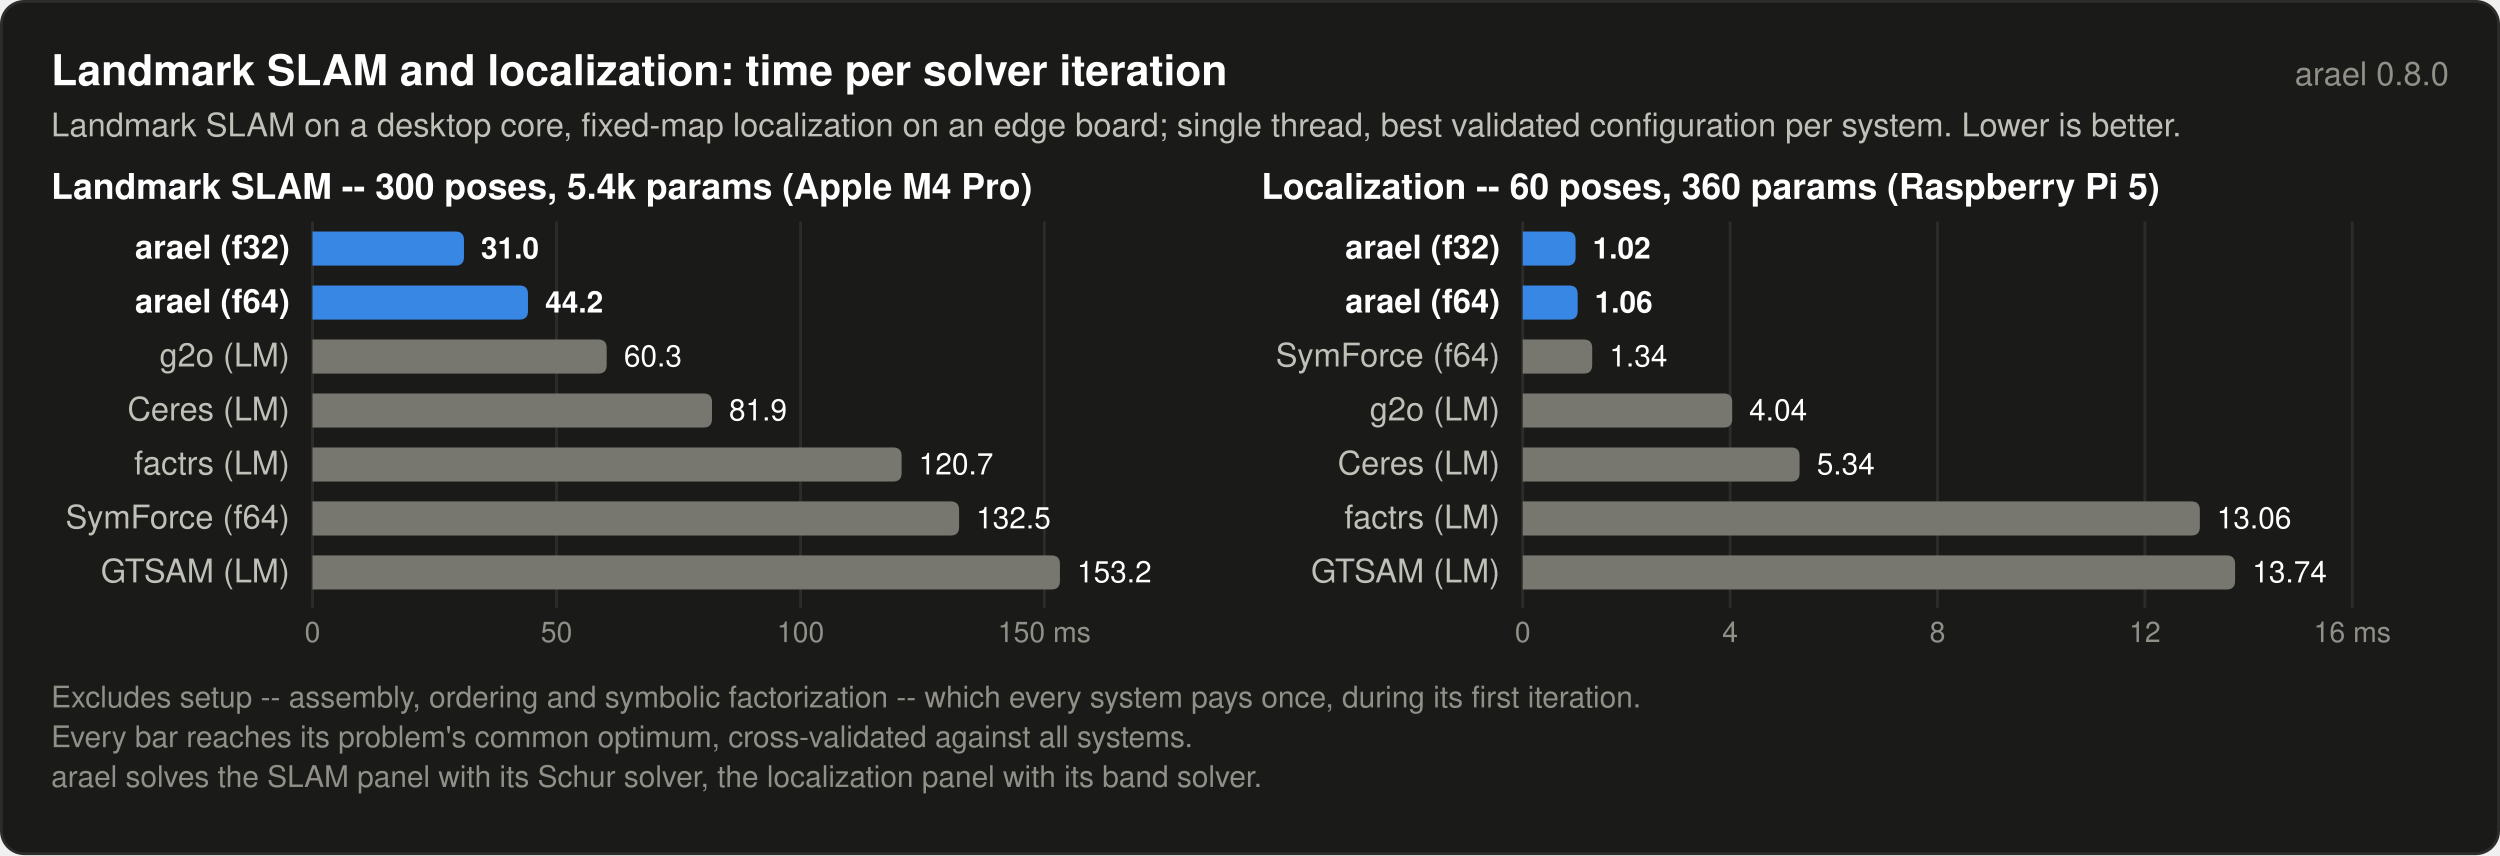
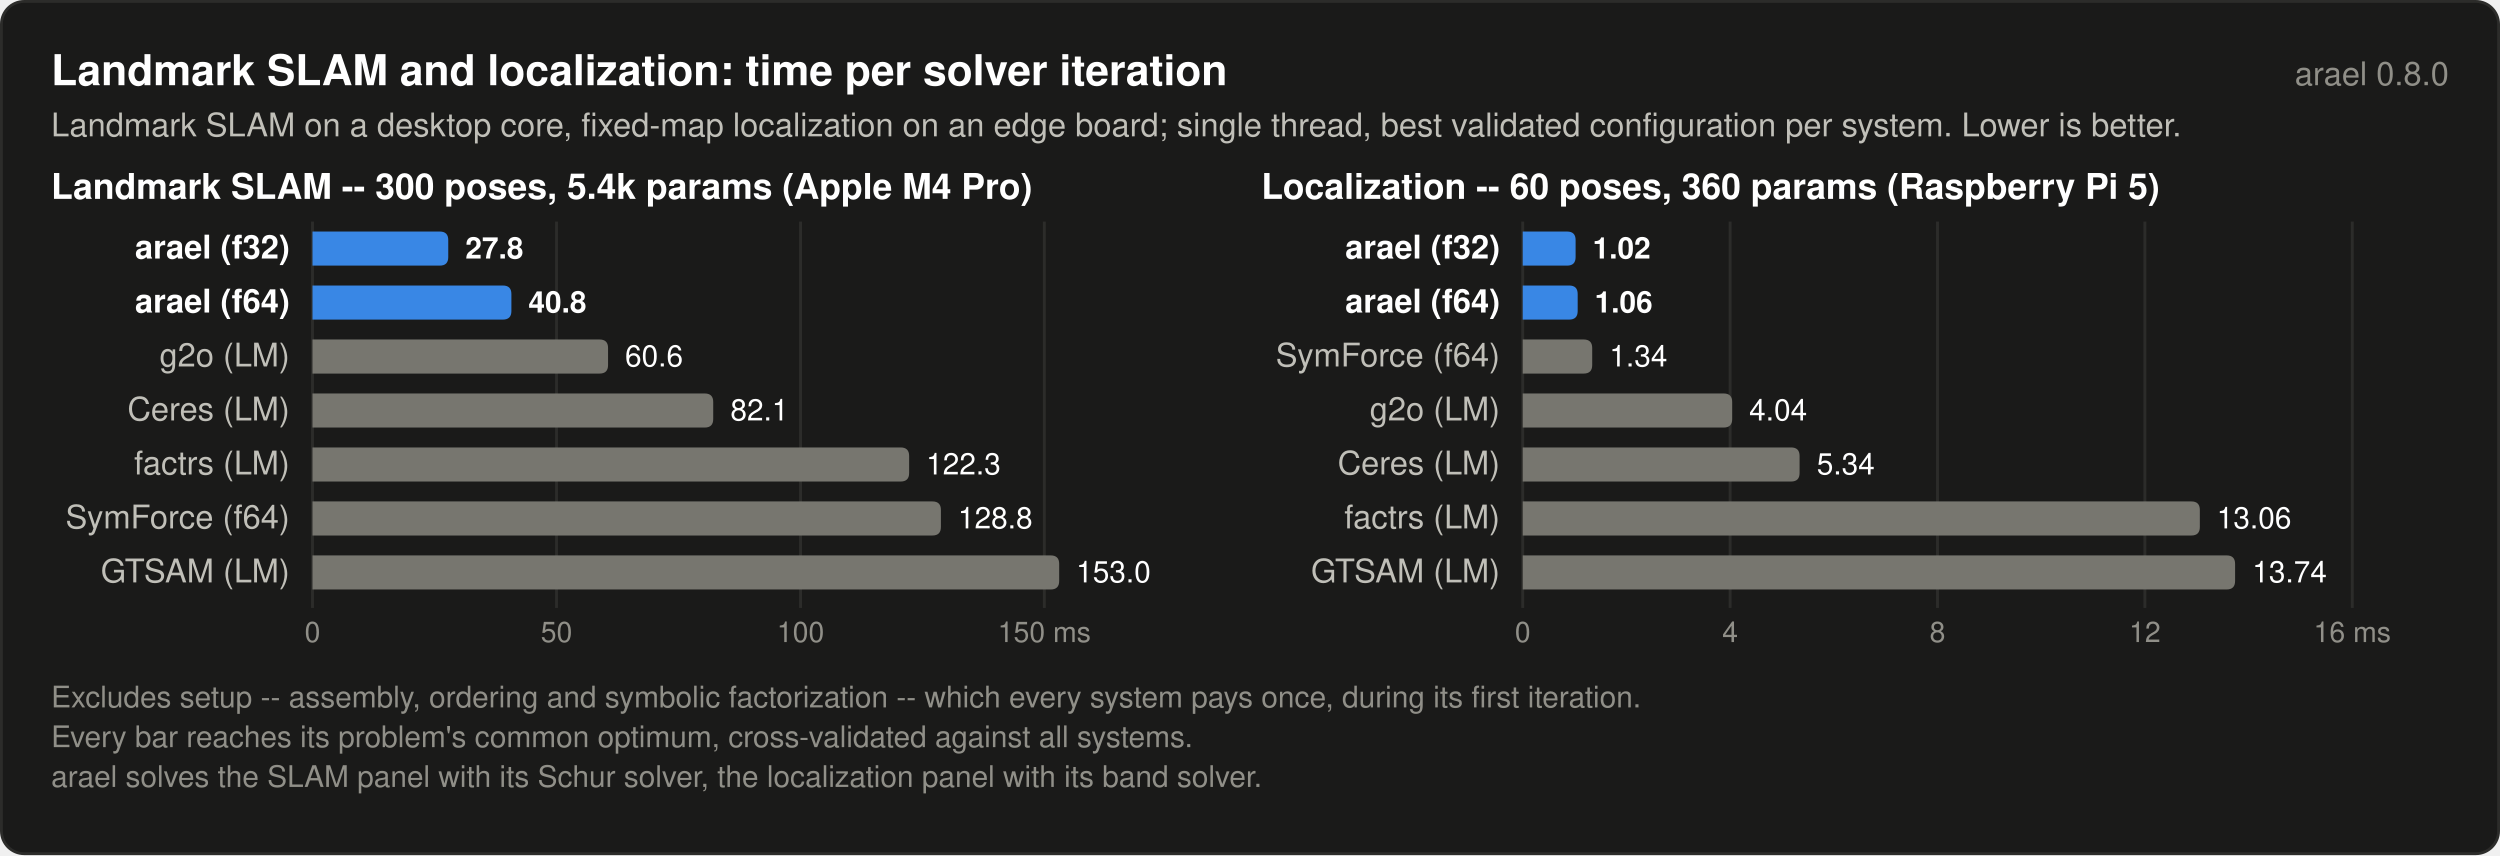
<svg xmlns="http://www.w3.org/2000/svg" width="880" height="301" viewBox="0 0 880 301" font-family="ui-sans-serif, system-ui, -apple-system, 'Segoe UI', Helvetica, Arial, sans-serif">
  <rect x="0.5" y="0.5" width="879" height="300" rx="8" fill="#1a1a19" stroke="#2c2c2a" />
  <text x="18" y="30" font-size="15" font-weight="600" fill="#ffffff">Landmark SLAM and localization: time per solver iteration</text>
  <text x="862" y="30" font-size="11.5" text-anchor="end" fill="#908f88">arael 0.8.0</text>
  <text x="18" y="48" font-size="11.5" fill="#c0bfb8">Landmark SLAM on a desktop core, fixed-map localization on an edge board; single thread, best validated configuration per system. Lower is better.</text>
  <text x="18" y="70" font-size="12.5" font-weight="600" fill="#ffffff">Landmark SLAM -- 300 poses, 5.4k params (Apple M4 Pro)</text>
  <line x1="110.0" y1="78" x2="110.0" y2="214" stroke="#2c2c2a" stroke-width="1" />
  <text x="110.0" y="226" font-size="10" text-anchor="middle" fill="#908f88">0</text>
  <line x1="195.9" y1="78" x2="195.9" y2="214" stroke="#2c2c2a" stroke-width="1" />
  <text x="195.9" y="226" font-size="10" text-anchor="middle" fill="#908f88">50</text>
  <line x1="281.8" y1="78" x2="281.8" y2="214" stroke="#2c2c2a" stroke-width="1" />
  <text x="281.8" y="226" font-size="10" text-anchor="middle" fill="#908f88">100</text>
  <line x1="367.6" y1="78" x2="367.6" y2="214" stroke="#2c2c2a" stroke-width="1" />
  <text x="367.6" y="226" font-size="10" text-anchor="middle" fill="#908f88">150 ms</text>
  <text x="102" y="91.0" font-size="11.5" text-anchor="end" font-weight="600" fill="#ffffff">arael (f32)</text>
-   <path d="M110,81.5 L160.316,81.5 Q163.316,81.5 163.316,84.5 L163.316,90.5 Q163.316,93.5 160.316,93.5 L110,93.5 Z" fill="#3987e5" />
-   <text x="169.3" y="91.0" font-size="10.5" font-weight="600" fill="#ffffff">31.0</text>
+   <path d="M110,81.5 L154.785,81.5 Q157.785,81.5 157.785,84.5 L157.785,90.5 Q157.785,93.5 154.785,93.5 L110,93.5 Z" fill="#3987e5" />
+   <text x="163.8" y="91.0" font-size="10.5" font-weight="600" fill="#ffffff">27.8</text>
  <text x="102" y="110.0" font-size="11.5" text-anchor="end" font-weight="600" fill="#ffffff">arael (f64)</text>
-   <path d="M110,100.5 L182.851,100.5 Q185.851,100.5 185.851,103.5 L185.851,109.5 Q185.851,112.5 182.851,112.5 L110,112.5 Z" fill="#3987e5" />
-   <text x="191.9" y="110.0" font-size="10.5" font-weight="600" fill="#ffffff">44.2</text>
+   <path d="M110,100.5 L177.011,100.5 Q180.011,100.5 180.011,103.5 L180.011,109.5 Q180.011,112.5 177.011,112.5 L110,112.5 Z" fill="#3987e5" />
+   <text x="186.0" y="110.0" font-size="10.5" font-weight="600" fill="#ffffff">40.8</text>
  <text x="102" y="129.0" font-size="11.5" text-anchor="end" fill="#c0bfb8">g2o (LM)</text>
-   <path d="M110,119.5 L210.557,119.5 Q213.557,119.5 213.557,122.5 L213.557,128.5 Q213.557,131.5 210.557,131.5 L110,131.5 Z" fill="#77766f" />
-   <text x="219.6" y="129.0" font-size="10.5" fill="#ffffff">60.3</text>
+   <path d="M110,119.5 L211.038,119.5 Q214.038,119.5 214.038,122.5 L214.038,128.5 Q214.038,131.5 211.038,131.5 L110,131.5 Z" fill="#77766f" />
+   <text x="220.0" y="129.0" font-size="10.5" fill="#ffffff">60.6</text>
  <text x="102" y="148.0" font-size="11.5" text-anchor="end" fill="#c0bfb8">Ceres (LM)</text>
-   <path d="M110,138.5 L247.624,138.5 Q250.624,138.5 250.624,141.5 L250.624,147.5 Q250.624,150.5 247.624,150.5 L110,150.5 Z" fill="#77766f" />
-   <text x="256.6" y="148.0" font-size="10.5" fill="#ffffff">81.9</text>
+   <path d="M110,138.5 L248.053,138.5 Q251.053,138.5 251.053,141.5 L251.053,147.5 Q251.053,150.5 248.053,150.5 L110,150.5 Z" fill="#77766f" />
+   <text x="257.1" y="148.0" font-size="10.5" fill="#ffffff">82.1</text>
  <text x="102" y="167.0" font-size="11.5" text-anchor="end" fill="#c0bfb8">factrs (LM)</text>
-   <path d="M110,157.5 L314.372,157.5 Q317.372,157.5 317.372,160.5 L317.372,166.5 Q317.372,169.5 314.372,169.5 L110,169.5 Z" fill="#77766f" />
-   <text x="323.4" y="167.0" font-size="10.5" fill="#ffffff">120.7</text>
+   <path d="M110,157.5 L317.017,157.5 Q320.017,157.5 320.017,160.5 L320.017,166.5 Q320.017,169.5 317.017,169.5 L110,169.5 Z" fill="#77766f" />
+   <text x="326.0" y="167.0" font-size="10.5" fill="#ffffff">122.3</text>
  <text x="102" y="186.0" font-size="11.5" text-anchor="end" fill="#c0bfb8">SymForce (f64)</text>
-   <path d="M110,176.5 L334.605,176.5 Q337.605,176.5 337.605,179.5 L337.605,185.5 Q337.605,188.5 334.605,188.5 L110,188.5 Z" fill="#77766f" />
-   <text x="343.6" y="186.0" font-size="10.5" fill="#ffffff">132.5</text>
+   <path d="M110,176.5 L328.199,176.5 Q331.199,176.5 331.199,179.5 L331.199,185.5 Q331.199,188.5 328.199,188.5 L110,188.5 Z" fill="#77766f" />
+   <text x="337.2" y="186.0" font-size="10.5" fill="#ffffff">128.8</text>
  <text x="102" y="205.0" font-size="11.5" text-anchor="end" fill="#c0bfb8">GTSAM (LM)</text>
-   <path d="M110,195.5 L370.092,195.5 Q373.092,195.5 373.092,198.5 L373.092,204.5 Q373.092,207.5 370.092,207.5 L110,207.5 Z" fill="#77766f" />
-   <text x="379.1" y="205.0" font-size="10.5" fill="#ffffff">153.2</text>
+   <path d="M110,195.5 L369.834,195.5 Q372.834,195.5 372.834,198.5 L372.834,204.5 Q372.834,207.5 369.834,207.5 L110,207.5 Z" fill="#77766f" />
+   <text x="378.8" y="205.0" font-size="10.5" fill="#ffffff">153.0</text>
  <text x="444" y="70" font-size="12.5" font-weight="600" fill="#ffffff">Localization -- 60 poses, 360 params (Raspberry Pi 5)</text>
  <line x1="536.0" y1="78" x2="536.0" y2="214" stroke="#2c2c2a" stroke-width="1" />
  <text x="536.0" y="226" font-size="10" text-anchor="middle" fill="#908f88">0</text>
  <line x1="609.0" y1="78" x2="609.0" y2="214" stroke="#2c2c2a" stroke-width="1" />
  <text x="609.0" y="226" font-size="10" text-anchor="middle" fill="#908f88">4</text>
  <line x1="682.0" y1="78" x2="682.0" y2="214" stroke="#2c2c2a" stroke-width="1" />
  <text x="682.0" y="226" font-size="10" text-anchor="middle" fill="#908f88">8</text>
  <line x1="755.0" y1="78" x2="755.0" y2="214" stroke="#2c2c2a" stroke-width="1" />
  <text x="755.0" y="226" font-size="10" text-anchor="middle" fill="#908f88">12</text>
  <line x1="828.0" y1="78" x2="828.0" y2="214" stroke="#2c2c2a" stroke-width="1" />
  <text x="828.0" y="226" font-size="10" text-anchor="middle" fill="#908f88">16 ms</text>
  <text x="528" y="91.0" font-size="11.5" text-anchor="end" font-weight="600" fill="#ffffff">arael (f32)</text>
  <path d="M536,81.5 L551.615,81.5 Q554.615,81.5 554.615,84.5 L554.615,90.5 Q554.615,93.5 551.615,93.5 L536,93.5 Z" fill="#3987e5" />
  <text x="560.6" y="91.0" font-size="10.5" font-weight="600" fill="#ffffff">1.02</text>
  <text x="528" y="110.0" font-size="11.5" text-anchor="end" font-weight="600" fill="#ffffff">arael (f64)</text>
  <path d="M536,100.5 L552.345,100.5 Q555.345,100.5 555.345,103.5 L555.345,109.5 Q555.345,112.5 552.345,112.5 L536,112.5 Z" fill="#3987e5" />
  <text x="561.3" y="110.0" font-size="10.5" font-weight="600" fill="#ffffff">1.06</text>
  <text x="528" y="129.0" font-size="11.5" text-anchor="end" fill="#c0bfb8">SymForce (f64)</text>
  <path d="M536,119.5 L557.455,119.5 Q560.455,119.5 560.455,122.5 L560.455,128.5 Q560.455,131.5 557.455,131.5 L536,131.5 Z" fill="#77766f" />
  <text x="566.5" y="129.0" font-size="10.5" fill="#ffffff">1.34</text>
  <text x="528" y="148.0" font-size="11.5" text-anchor="end" fill="#c0bfb8">g2o (LM)</text>
  <path d="M536,138.5 L606.73,138.5 Q609.73,138.5 609.73,141.5 L609.73,147.5 Q609.73,150.5 606.73,150.5 L536,150.5 Z" fill="#77766f" />
  <text x="615.7" y="148.0" font-size="10.5" fill="#ffffff">4.04</text>
  <text x="528" y="167.0" font-size="11.5" text-anchor="end" fill="#c0bfb8">Ceres (LM)</text>
  <path d="M536,157.5 L630.455,157.5 Q633.455,157.5 633.455,160.5 L633.455,166.5 Q633.455,169.5 630.455,169.5 L536,169.5 Z" fill="#77766f" />
  <text x="639.5" y="167.0" font-size="10.5" fill="#ffffff">5.34</text>
  <text x="528" y="186.0" font-size="11.5" text-anchor="end" fill="#c0bfb8">factrs (LM)</text>
  <path d="M536,176.5 L771.345,176.5 Q774.345,176.5 774.345,179.5 L774.345,185.5 Q774.345,188.5 771.345,188.5 L536,188.5 Z" fill="#77766f" />
  <text x="780.3" y="186.0" font-size="10.5" fill="#ffffff">13.06</text>
  <text x="528" y="205.0" font-size="11.5" text-anchor="end" fill="#c0bfb8">GTSAM (LM)</text>
  <path d="M536,195.5 L783.755,195.5 Q786.755,195.5 786.755,198.5 L786.755,204.5 Q786.755,207.5 783.755,207.5 L536,207.5 Z" fill="#77766f" />
  <text x="792.8" y="205.0" font-size="10.5" fill="#ffffff">13.74</text>
  <text x="18" y="249" font-size="10.5" fill="#908f88">Excludes setup -- assembly, ordering and symbolic factorization -- which every system pays once, during its first iteration.</text>
  <text x="18" y="263" font-size="10.5" fill="#908f88">Every bar reaches its problem's common optimum, cross-validated against all systems.</text>
  <text x="18" y="277" font-size="10.5" fill="#908f88">arael solves the SLAM panel with its Schur solver, the localization panel with its band solver.</text>
</svg>
